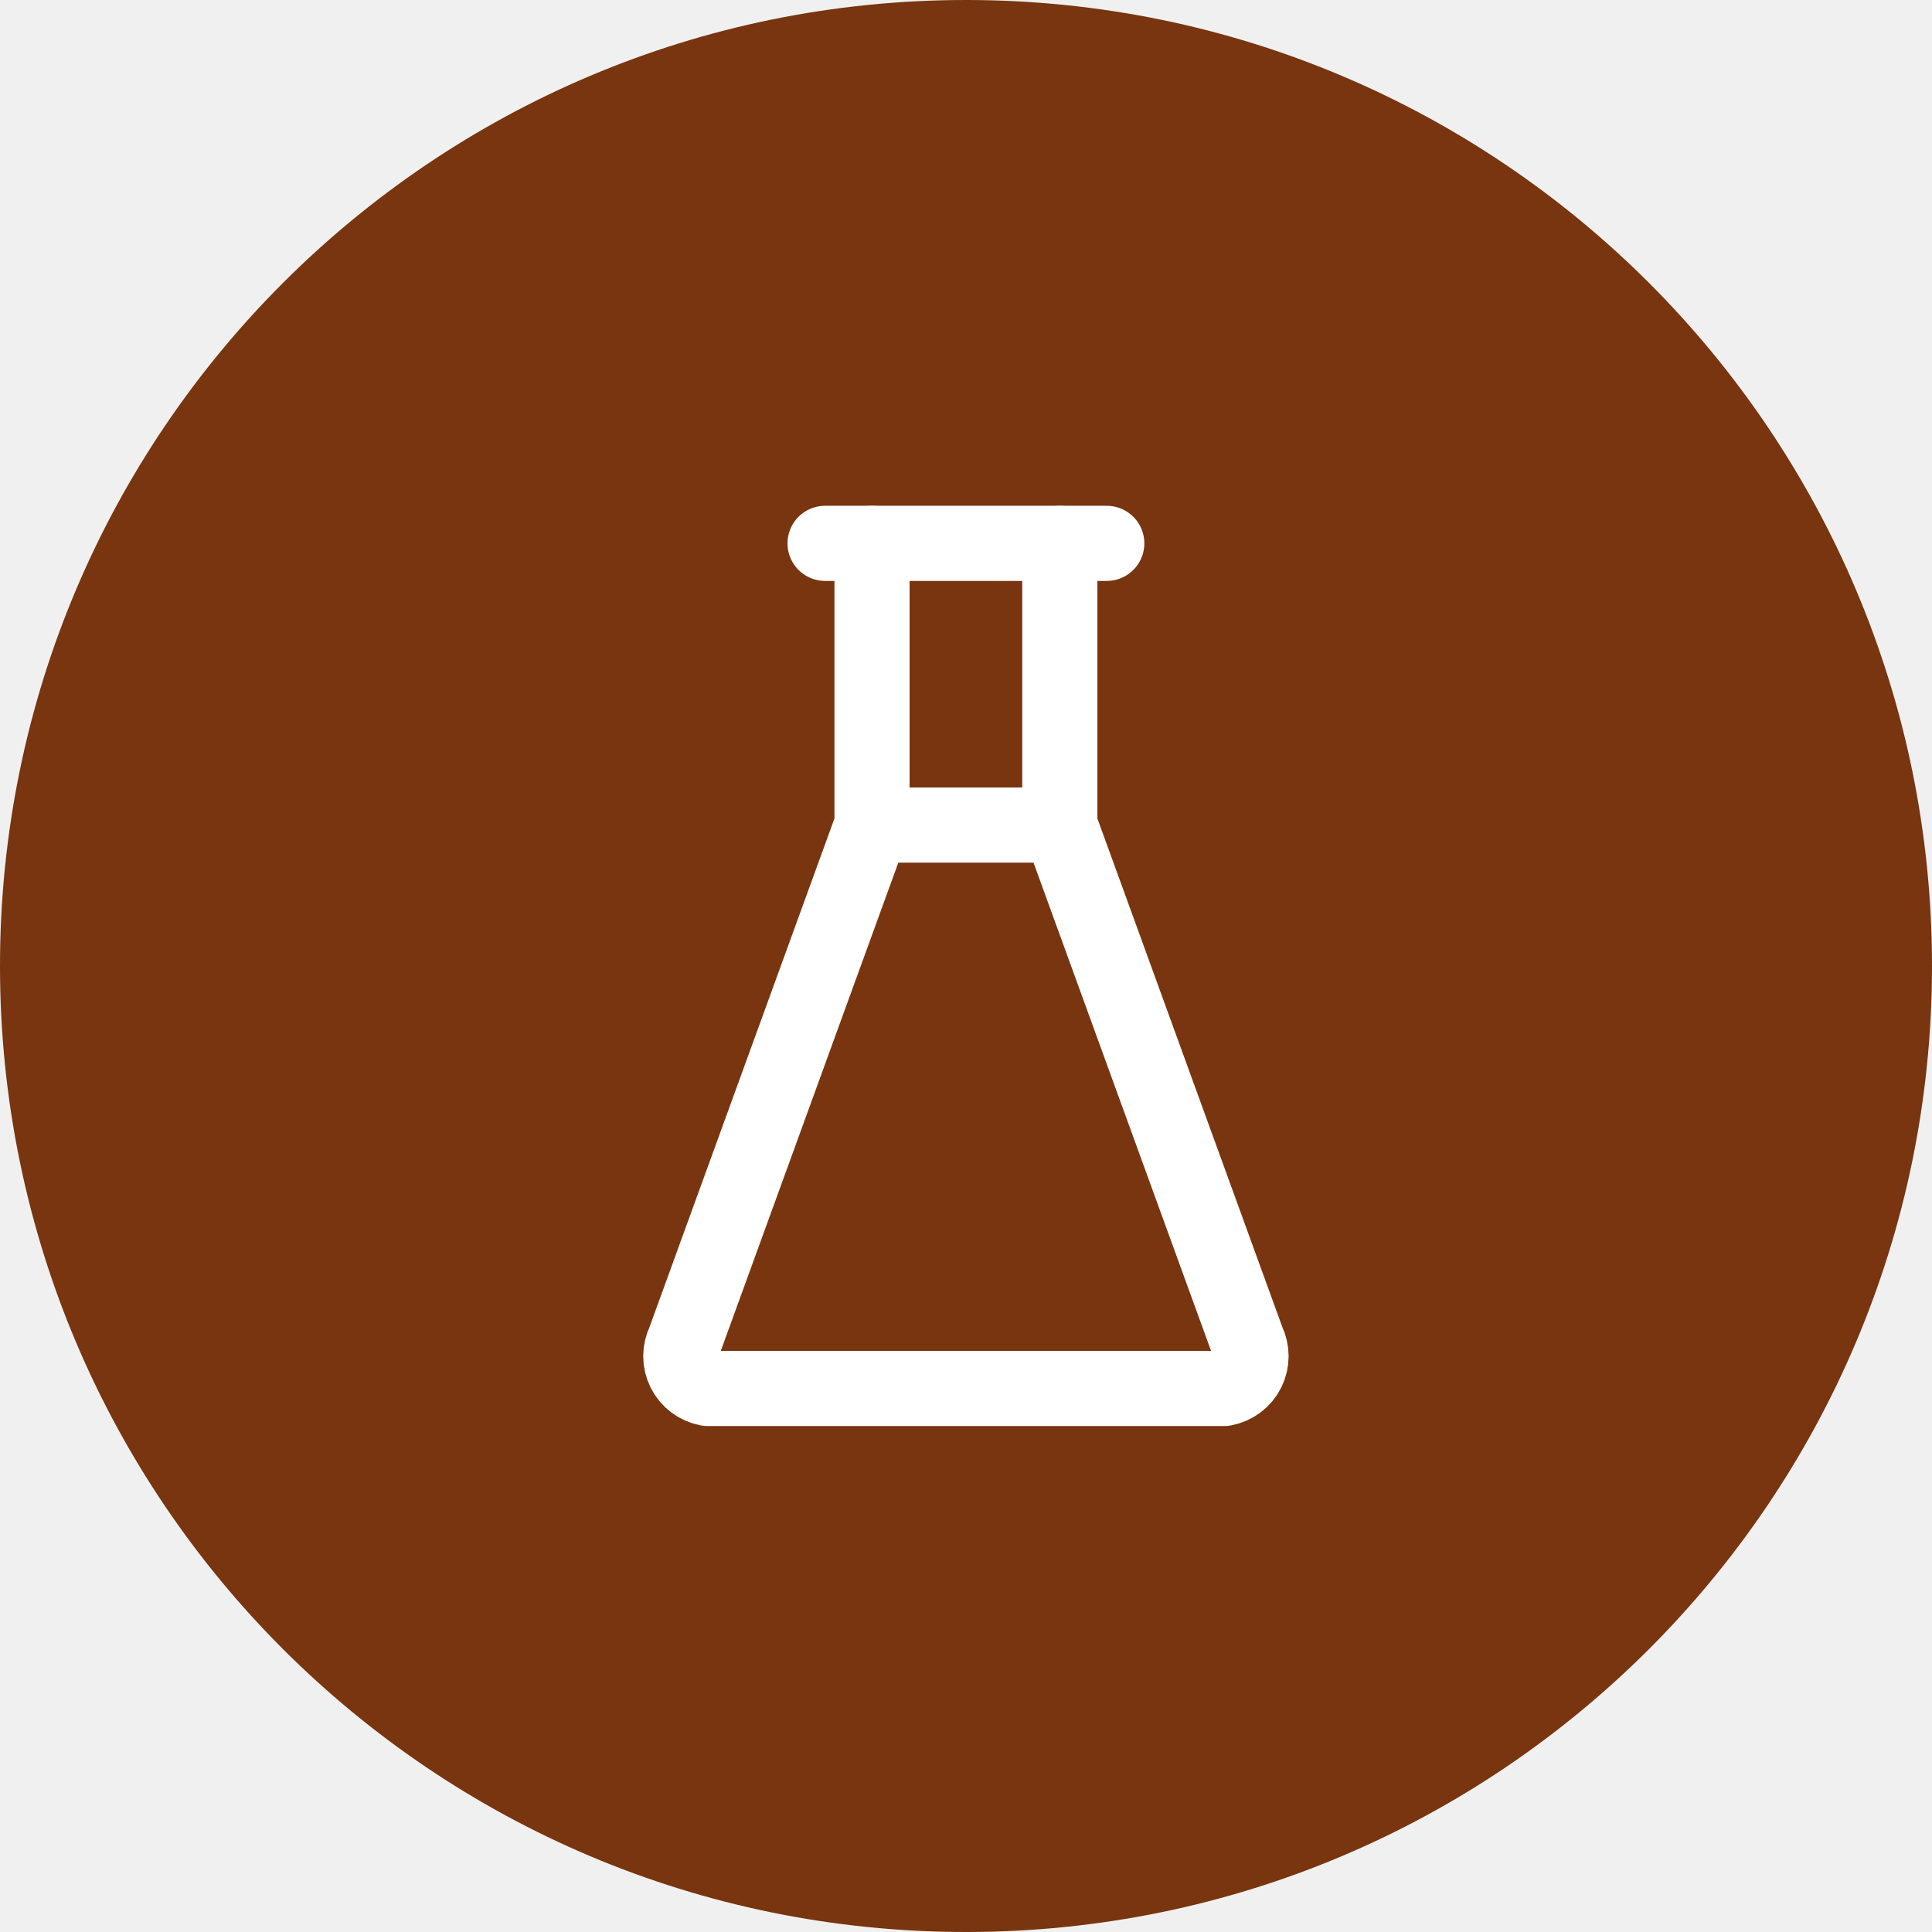
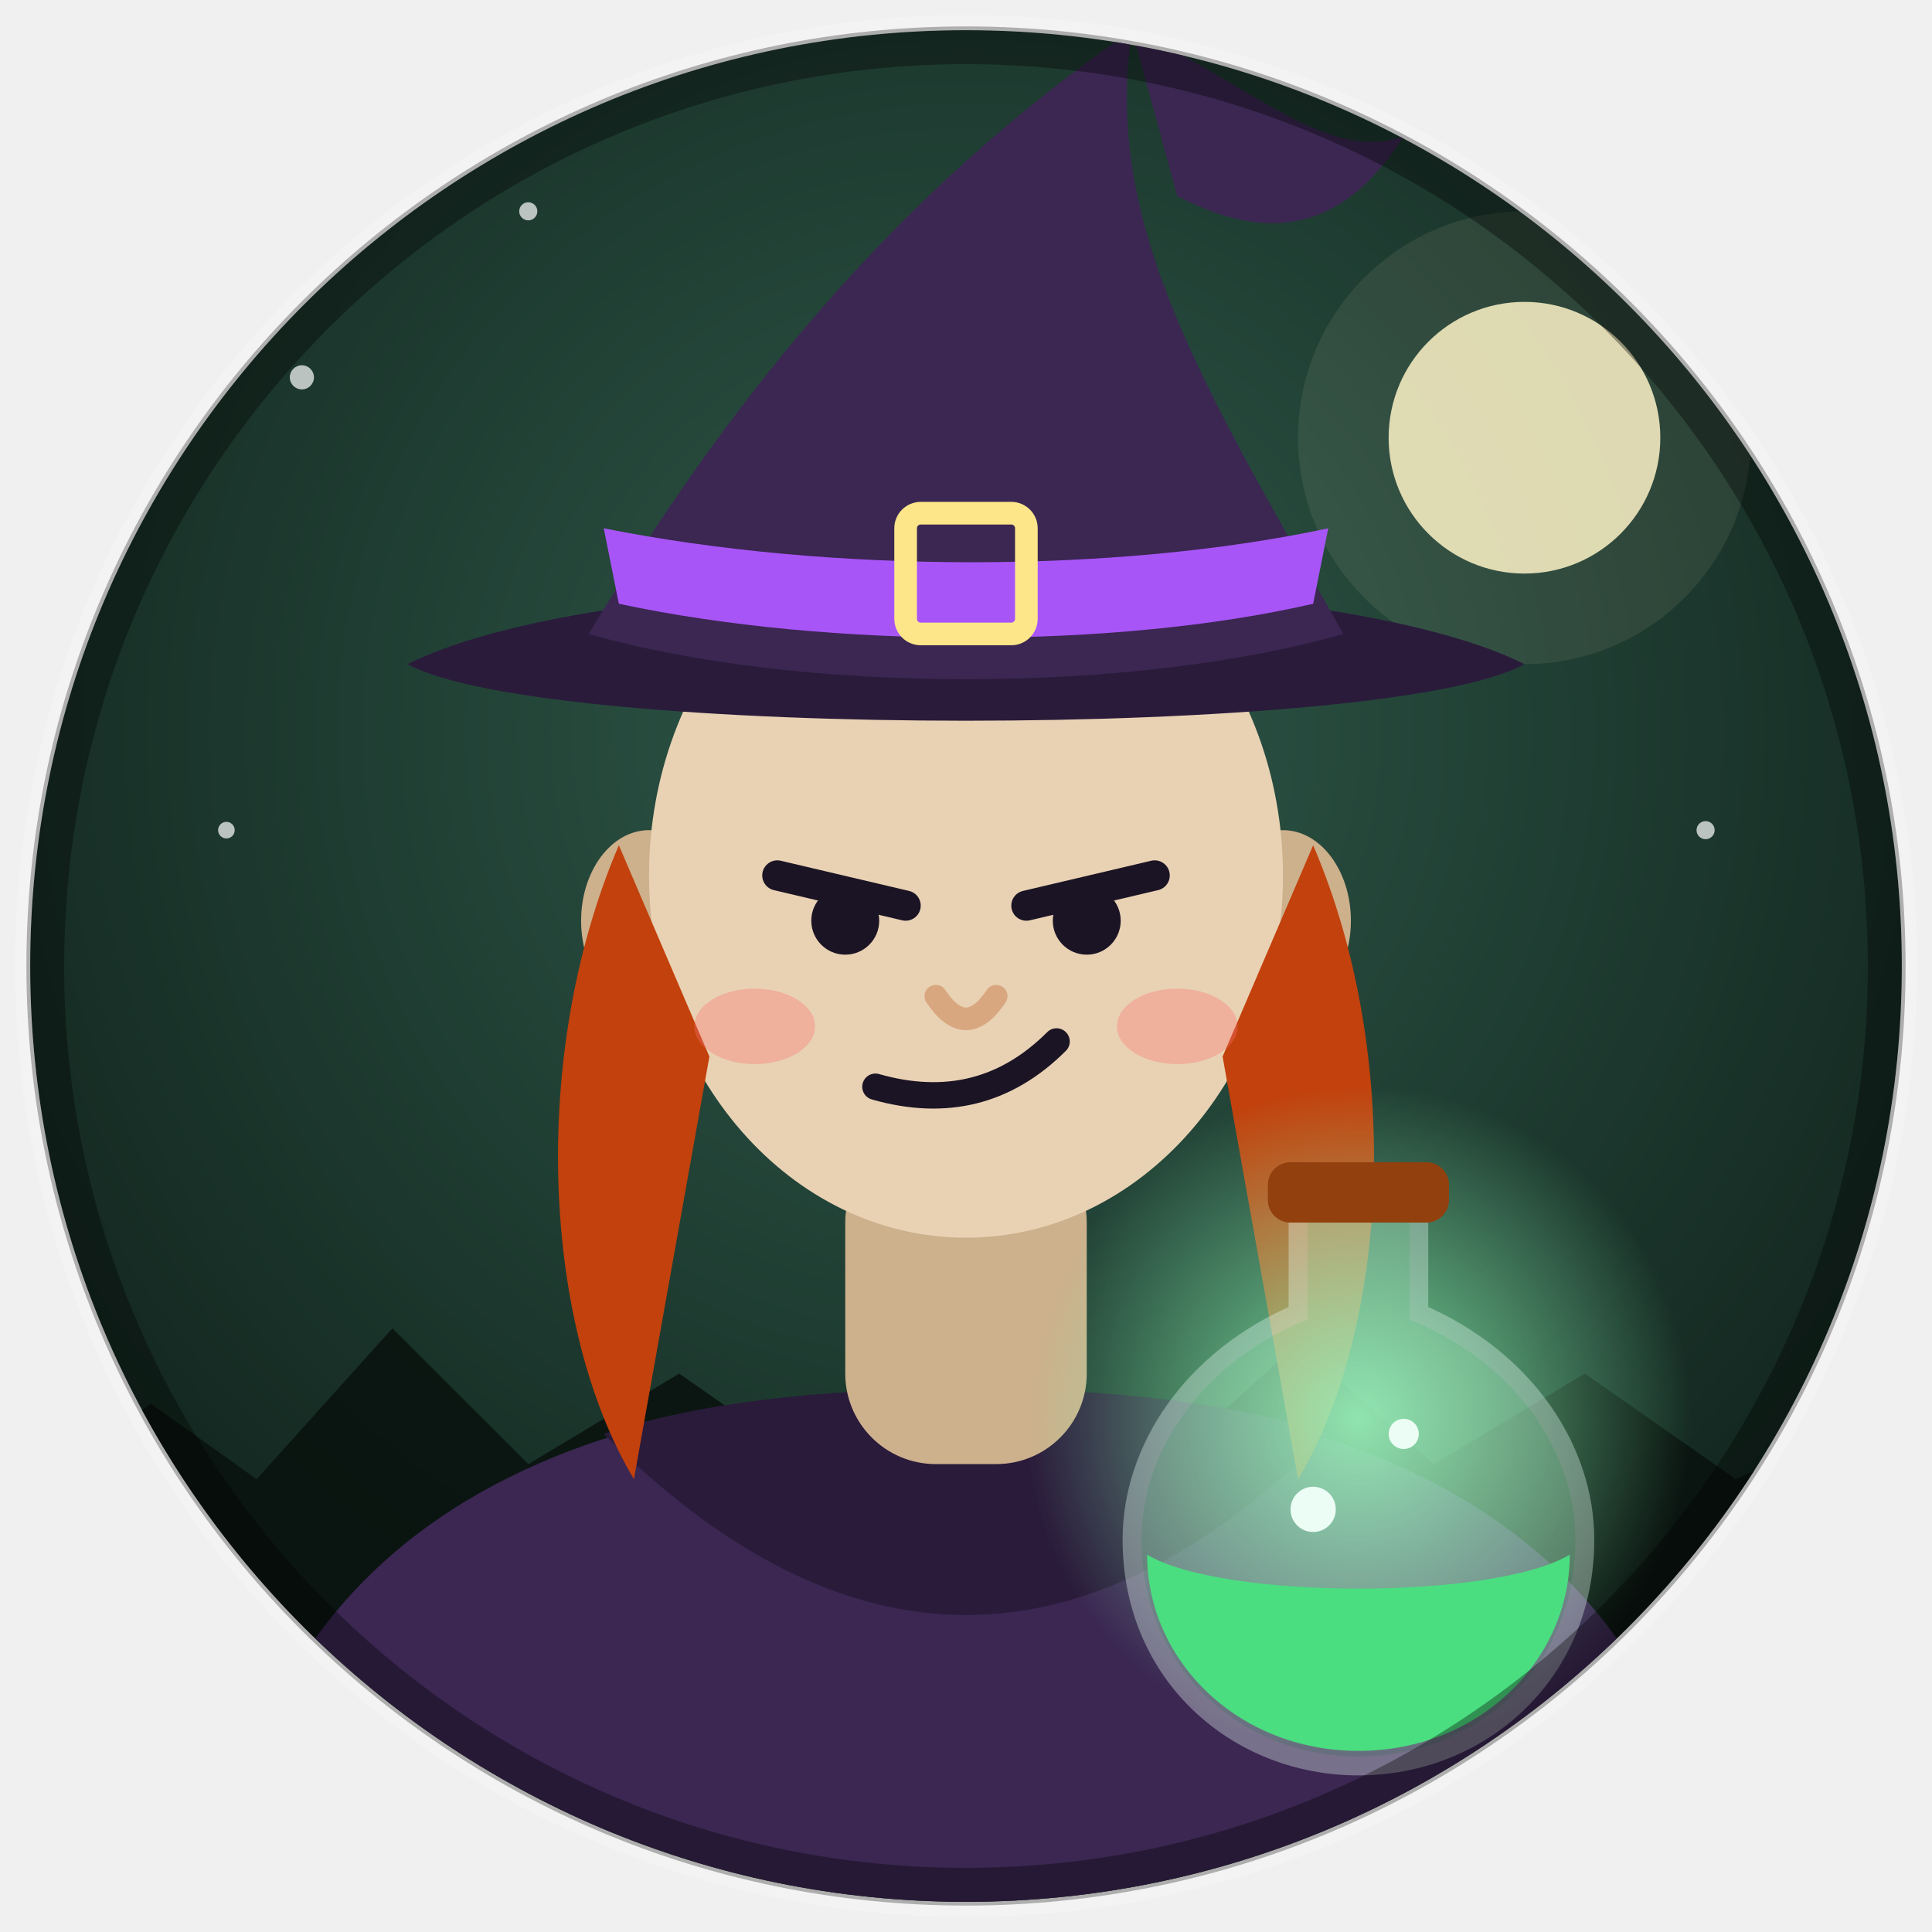
- <svg xmlns="http://www.w3.org/2000/svg" viewBox="0 0 96 96" role="img" aria-label="Bruja">
-   <circle cx="48" cy="48" r="48" fill="#78350f" />
-   <g transform="translate(20 20) scale(2.333)" fill="none" stroke="#fff" stroke-width="1.6" stroke-linecap="round" stroke-linejoin="round">
-     <path d="M9 3l6 0" />
-     <path d="M10 9l4 0" />
-     <path d="M10 3v6l-4 11a.7 .7 0 0 0 .5 1h11a.7 .7 0 0 0 .5 -1l-4 -11v-6" />
+ <svg xmlns="http://www.w3.org/2000/svg" viewBox="0 0 256 256" role="img" aria-label="Bruja">
+   <defs>
+     <clipPath id="c">
+       <circle cx="128" cy="128" r="124" />
+     </clipPath>
+     <radialGradient id="bg" cx="50%" cy="38%" r="70%">
+       <stop offset="0" stop-color="#2f5a4a" />
+       <stop offset="1" stop-color="#0c1a15" />
+     </radialGradient>
+     <radialGradient id="pot">
+       <stop offset="0" stop-color="#86efac" stop-opacity=".9" />
+       <stop offset="1" stop-color="#86efac" stop-opacity="0" />
+     </radialGradient>
+   </defs>
+   <g clip-path="url(#c)">
+     <rect width="256" height="256" fill="url(#bg)" />
+     <circle cx="202" cy="58" r="18" fill="#fdf3c7" opacity=".85" />
+     <circle cx="202" cy="58" r="30" fill="#fdf3c7" opacity=".08" />
+     <g fill="#fff" opacity=".7">
+       <circle cx="40" cy="50" r="1.6" />
+       <circle cx="70" cy="28" r="1.2" />
+       <circle cx="150" cy="30" r="1.4" />
+       <circle cx="226" cy="110" r="1.2" />
+       <circle cx="30" cy="110" r="1.1" />
+     </g>
+     <path d="M0 200 L20 186 L34 196 L52 176 L70 194 L90 182 L110 196 L130 184 L150 198 L172 178 L190 194 L210 182 L230 196 L256 184 V256 H0Z" fill="#08110d" opacity=".85" />
+     <path d="M28 262 C30 206 70 184 128 184 C186 184 226 206 228 262Z" fill="#3b2752" />
+     <path d="M128 184 C108 184 92 186 80 190 C96 206 112 214 128 214 C144 214 160 206 176 190 C164 186 148 184 128 184Z" fill="#2a1b3b" />
+     <rect x="112" y="150" width="32" height="44" rx="12" fill="#cdb08c" />
+     <ellipse cx="86" cy="122" rx="9" ry="12" fill="#cdb08c" />
+     <ellipse cx="170" cy="122" rx="9" ry="12" fill="#cdb08c" />
+     <ellipse cx="128" cy="116" rx="42" ry="48" fill="#e9d2b4" />
+     <path d="M82 112 C70 140 72 176 84 196 L94 140Z M174 112 C186 140 184 176 172 196 L162 140Z" fill="#c2410c" />
+     <path d="M54 88 C82 74 174 74 202 88 C184 98 72 98 54 88Z" fill="#2a1b3b" />
+     <path d="M78 84 C96 54 118 26 150 4 C146 30 160 52 178 84 C150 92 106 92 78 84Z" fill="#3b2752" />
+     <path d="M150 4 C164 10 176 22 186 18 C176 34 164 30 156 26Z" fill="#3b2752" />
+     <path d="M82 80 C110 86 148 86 174 80 L176 70 C148 76 110 76 80 70Z" fill="#a855f7" />
+     <rect x="120" y="68" width="16" height="16" rx="2" fill="none" stroke="#fde68a" stroke-width="3" />
+     <ellipse cx="100" cy="136" rx="8" ry="5" fill="#f87171" opacity=".35" />
+     <ellipse cx="156" cy="136" rx="8" ry="5" fill="#f87171" opacity=".35" />
+     <path d="M103 116 l17 4M153 116 l-17 4" stroke="#1b1424" stroke-width="4" stroke-linecap="round" />
+     <circle cx="112" cy="122" r="4.5" fill="#1b1424" />
+     <circle cx="144" cy="122" r="4.5" fill="#1b1424" />
+     <path d="M116 144 q14 4 24 -6" fill="none" stroke="#1b1424" stroke-width="3.5" stroke-linecap="round" />
+     <path d="M124 132 q4 6 8 0" fill="none" stroke="#d9a77f" stroke-width="3" stroke-linecap="round" />
+     <g transform="translate(-10 -26)">
+       <circle cx="190" cy="214" r="44" fill="url(#pot)" />
+       <path d="M182 186 h16 v14 c14 6 22 18 22 30 c0 18 -14 30 -30 30 s-30 -12 -30 -30 c0 -12 8 -24 22 -30Z" fill="#bbf7d0" opacity=".35" stroke="#ecfdf5" stroke-width="2.5" />
+       <path d="M162 232 c0 14 12 26 28 26 s28 -12 28 -26 c-10 6 -46 6 -56 0Z" fill="#4ade80" />
+       <rect x="178" y="180" width="24" height="8" rx="3" fill="#92400e" />
+       <circle cx="184" cy="226" r="3" fill="#ecfdf5" />
+       <circle cx="196" cy="216" r="2" fill="#ecfdf5" />
+     </g>
  </g>
+   <circle cx="128" cy="128" r="122" fill="none" stroke="#000" stroke-opacity=".35" stroke-width="5" />
+   <circle cx="128" cy="128" r="125" fill="none" stroke="#fff" stroke-opacity=".18" stroke-width="2" />
</svg>
